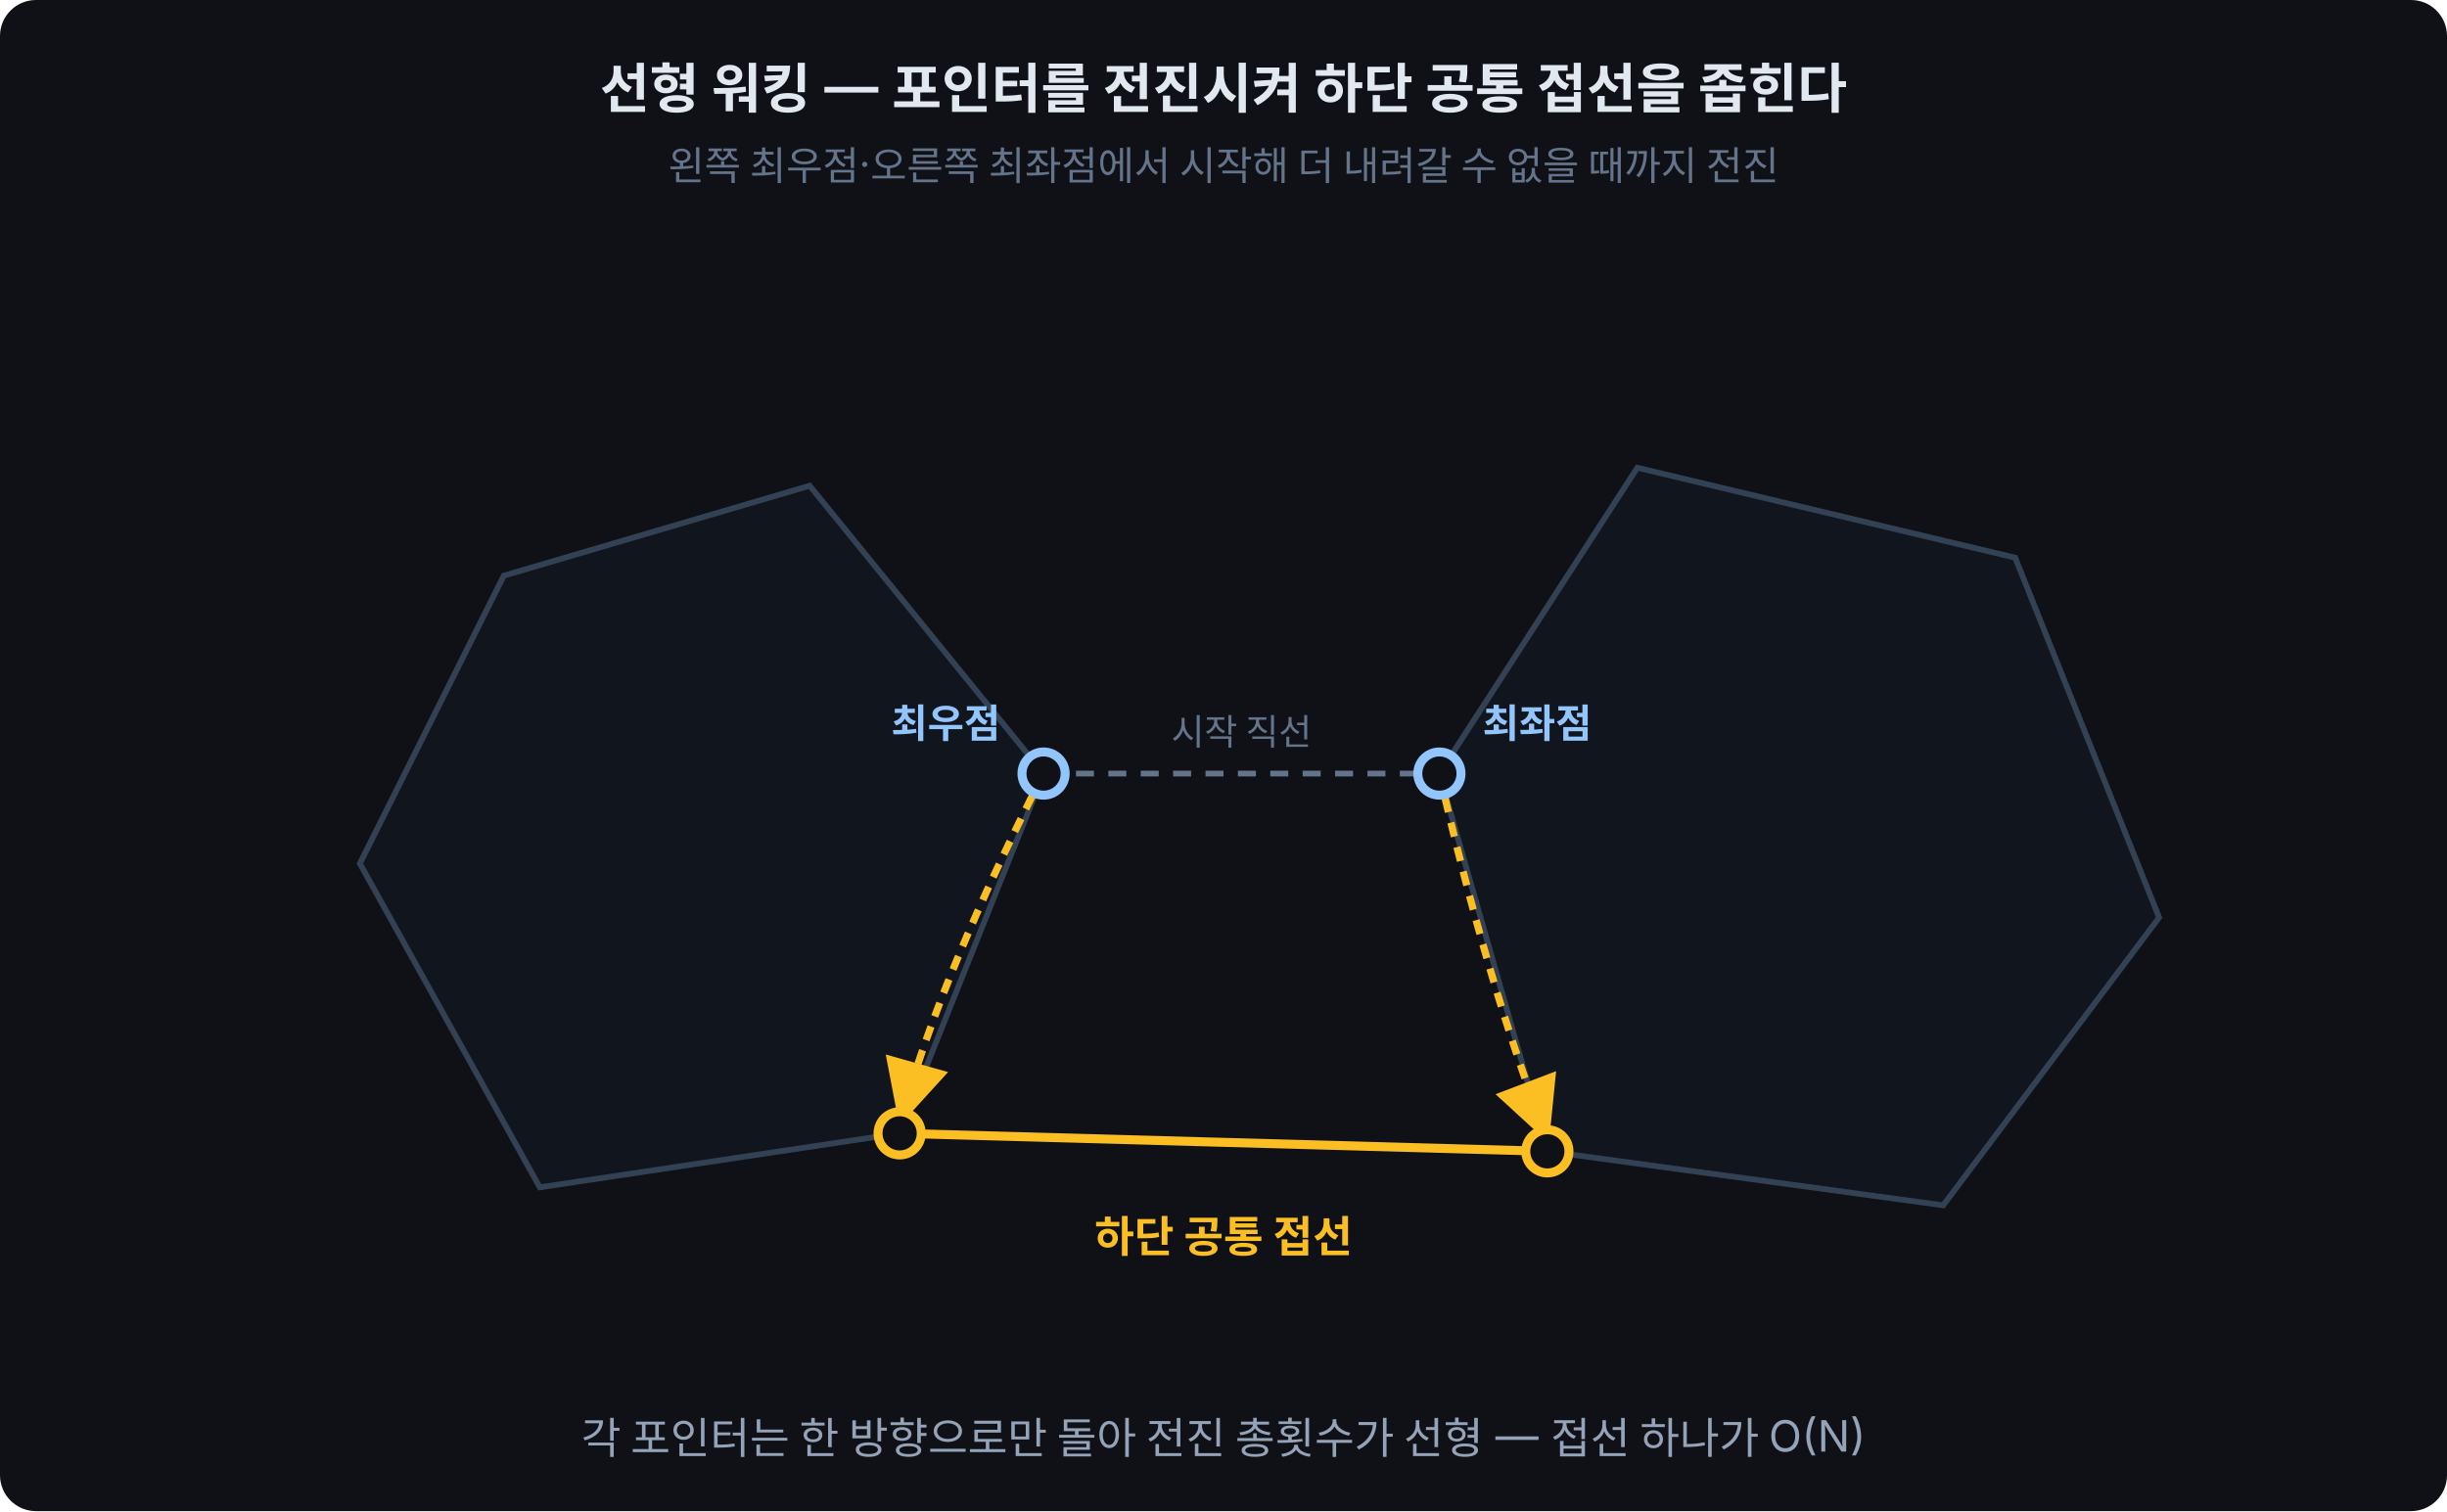
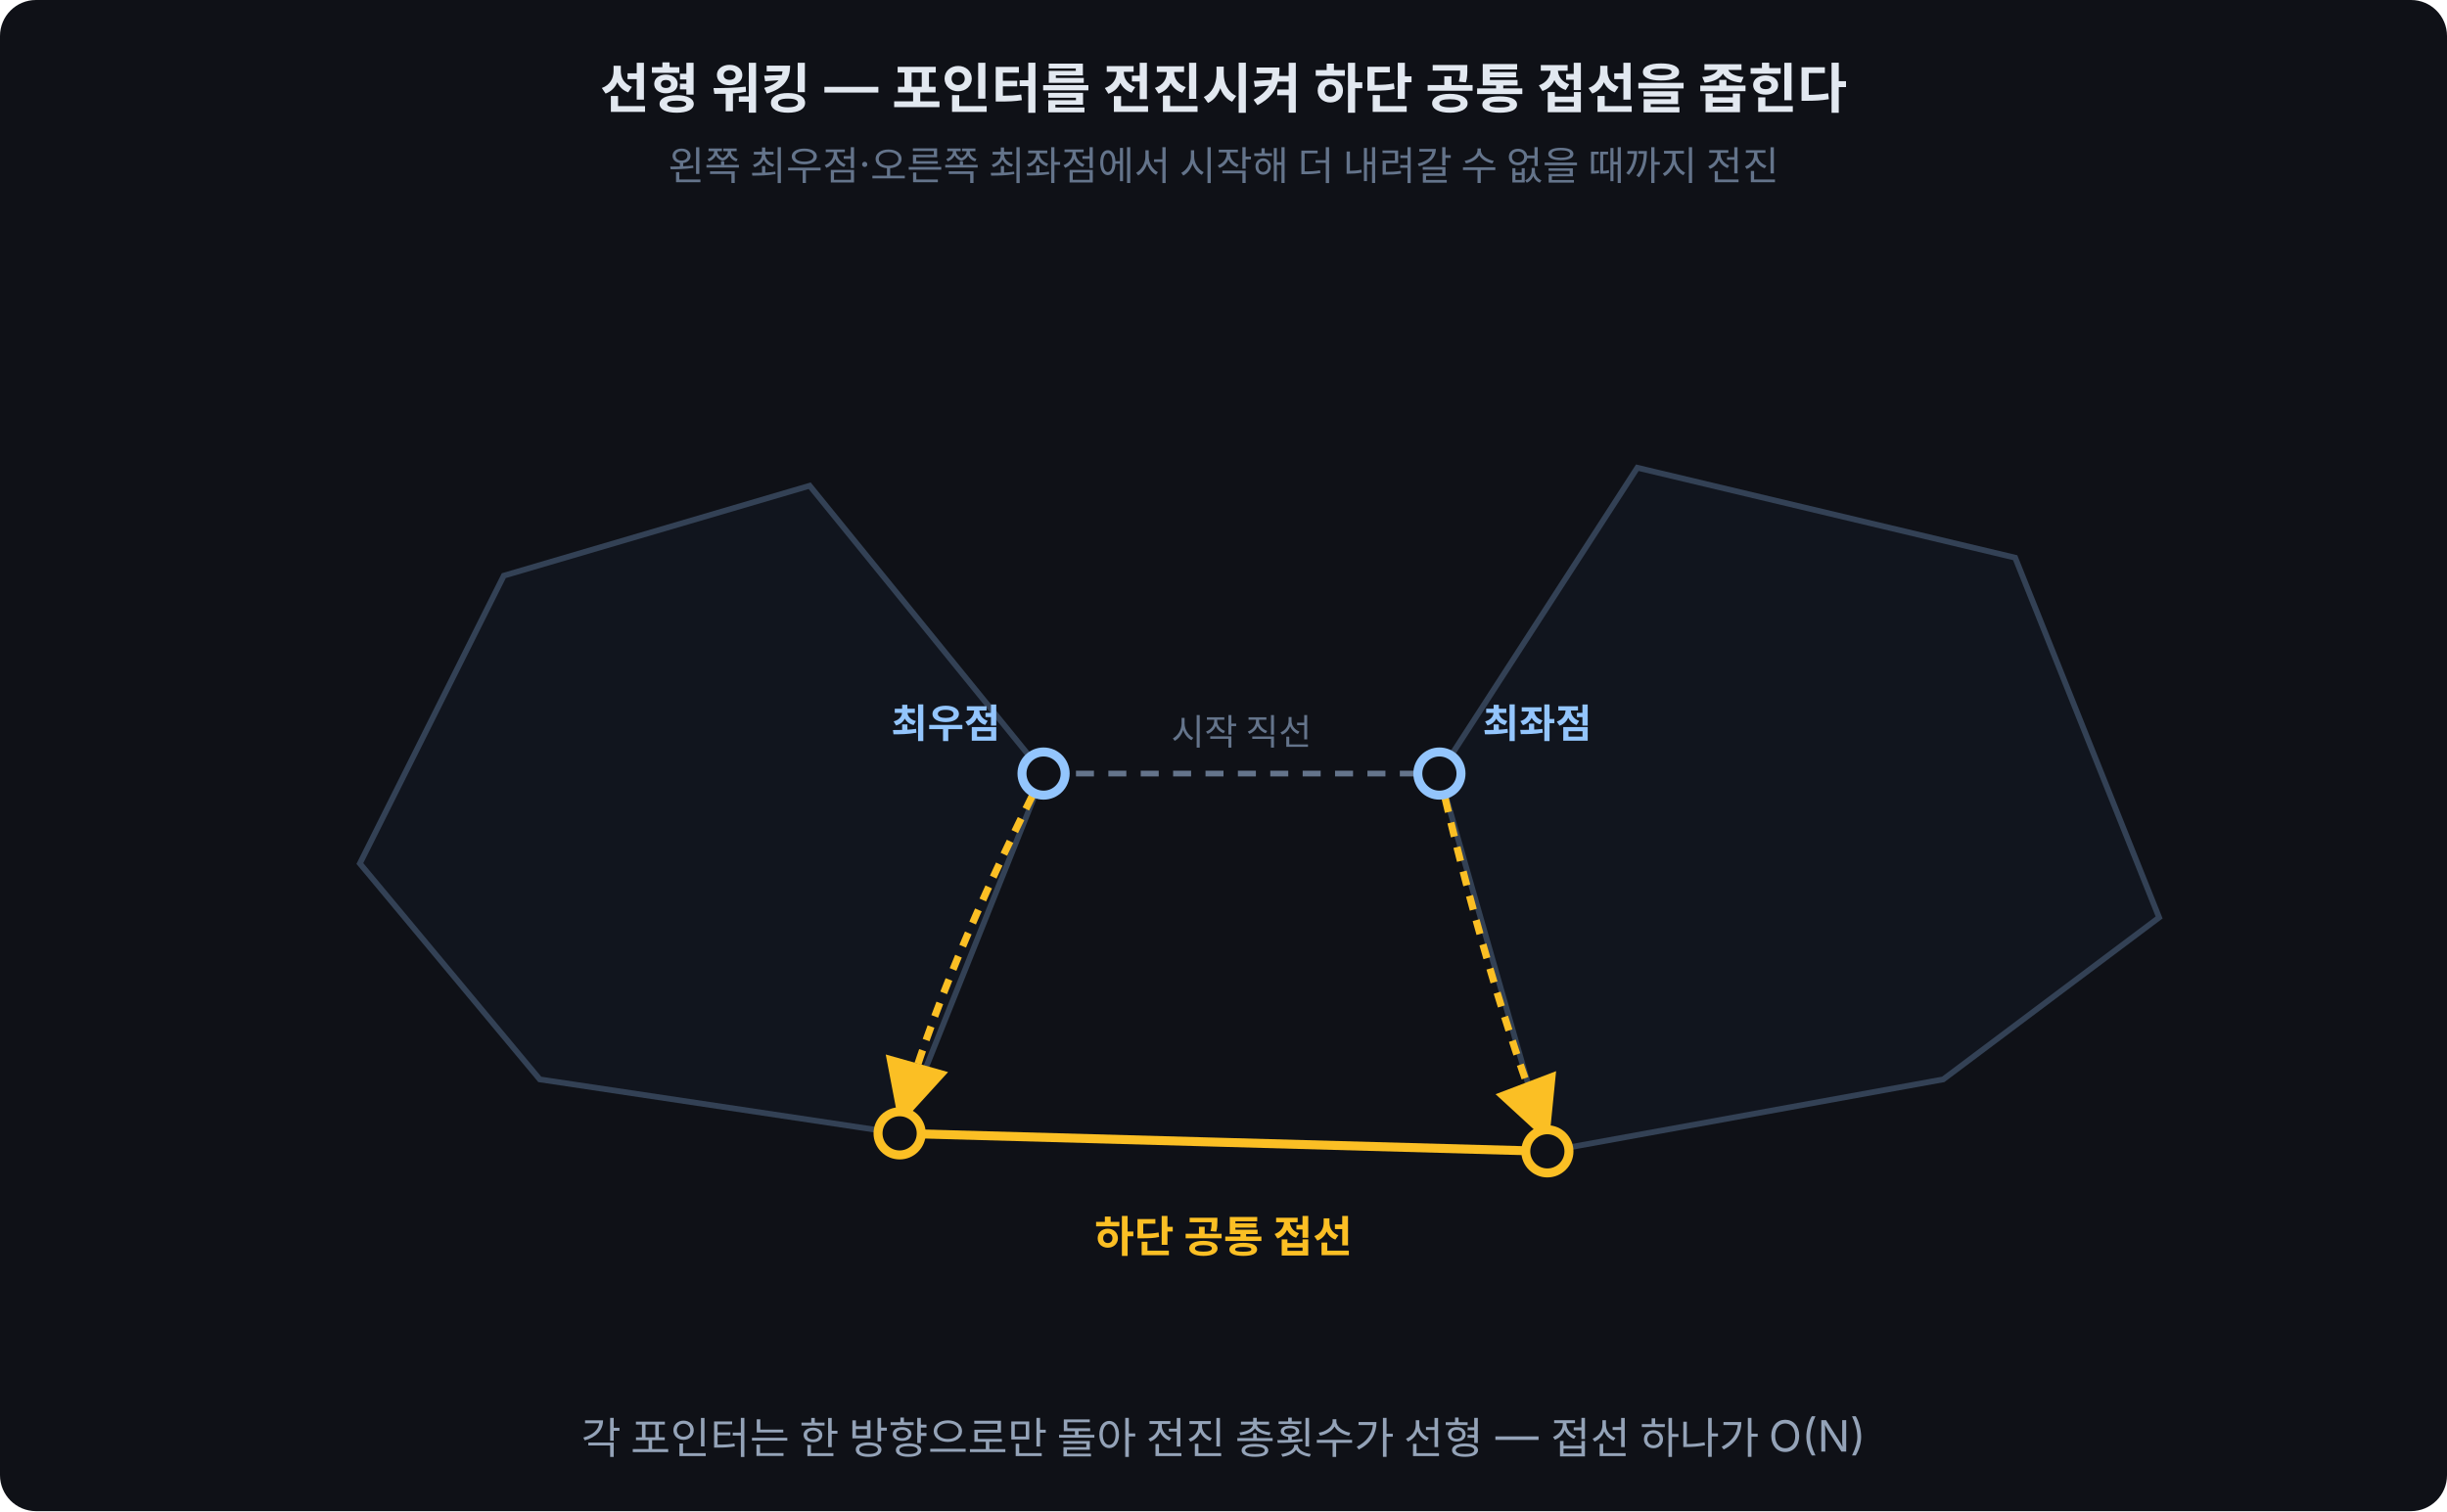
<svg xmlns="http://www.w3.org/2000/svg" viewBox="0 0 680 420" width="1020" height="630" font-family="system-ui,-apple-system,sans-serif">
  <rect width="680" height="420" rx="10" fill="#0f1117" />
  <defs>
    <marker id="dw-a" markerWidth="9" markerHeight="9" refX="7" refY="4.5" orient="auto">
      <path d="M0,0 L9,4.5 L0,9 Z" fill="#fbbf24" />
    </marker>
  </defs>
  <text x="340" y="30" text-anchor="middle" fill="#e2e8f0" font-size="15" font-weight="600">선형 워킹 — 포인터를 전진시켜 하단 공통 접선을 좁힌다</text>
  <text x="340" y="50" text-anchor="middle" fill="#64748b" font-size="11">왼쪽 최우점·오른쪽 최좌점에서 시작해 더 내려갈 수 없을 때까지 전진</text>
-   <polygon points="100,240 140,160 225,135 290,215 250,315 150,330" fill="#1e293b30" stroke="#334155" stroke-width="1.6" />
-   <polygon points="400,215 455,130 560,155 600,255 540,335 430,320" fill="#1e293b30" stroke="#334155" stroke-width="1.6" />
+   <polygon points="100,240 140,160 225,135 290,215 250,315 150,300" fill="#1e293b30" stroke="#334155" stroke-width="1.6" />
+   <polygon points="400,215 455,130 560,155 600,255 540,300 430,320" fill="#1e293b30" stroke="#334155" stroke-width="1.6" />
  <line x1="290" y1="215" x2="400" y2="215" stroke="#64748b" stroke-width="1.6" stroke-dasharray="5 4" />
  <text x="345" y="207" text-anchor="middle" fill="#64748b" font-size="10">시작 직선</text>
  <line x1="250" y1="315" x2="430" y2="320" stroke="#fbbf24" stroke-width="2.5" />
  <text x="340" y="348" text-anchor="middle" fill="#fbbf24" font-size="12" font-weight="700">하단 공통 접선</text>
  <path d="M290,215 Q262,270 251,309" fill="none" stroke="#fbbf24" stroke-width="2" marker-end="url(#dw-a)" stroke-dasharray="4 3" />
  <path d="M400,215 Q413,272 429,314" fill="none" stroke="#fbbf24" stroke-width="2" marker-end="url(#dw-a)" stroke-dasharray="4 3" />
  <g fill="#0f1117" stroke="#93c5fd" stroke-width="2.5">
    <circle cx="290" cy="215" r="6" />
    <circle cx="400" cy="215" r="6" />
  </g>
  <text x="278" y="205" text-anchor="end" fill="#93c5fd" font-size="11" font-weight="600">최우점</text>
  <text x="412" y="205" text-anchor="start" fill="#93c5fd" font-size="11" font-weight="600">최좌점</text>
  <g fill="#0f1117" stroke="#fbbf24" stroke-width="2.5">
    <circle cx="250" cy="315" r="6" />
    <circle cx="430" cy="320" r="6" />
  </g>
  <text x="340" y="404" text-anchor="middle" fill="#94a3b8" font-size="12">각 포인터는 한 방향으로만 돌아 전진 총횟수가 선형 — 접선 하나가 O(N)</text>
</svg>
